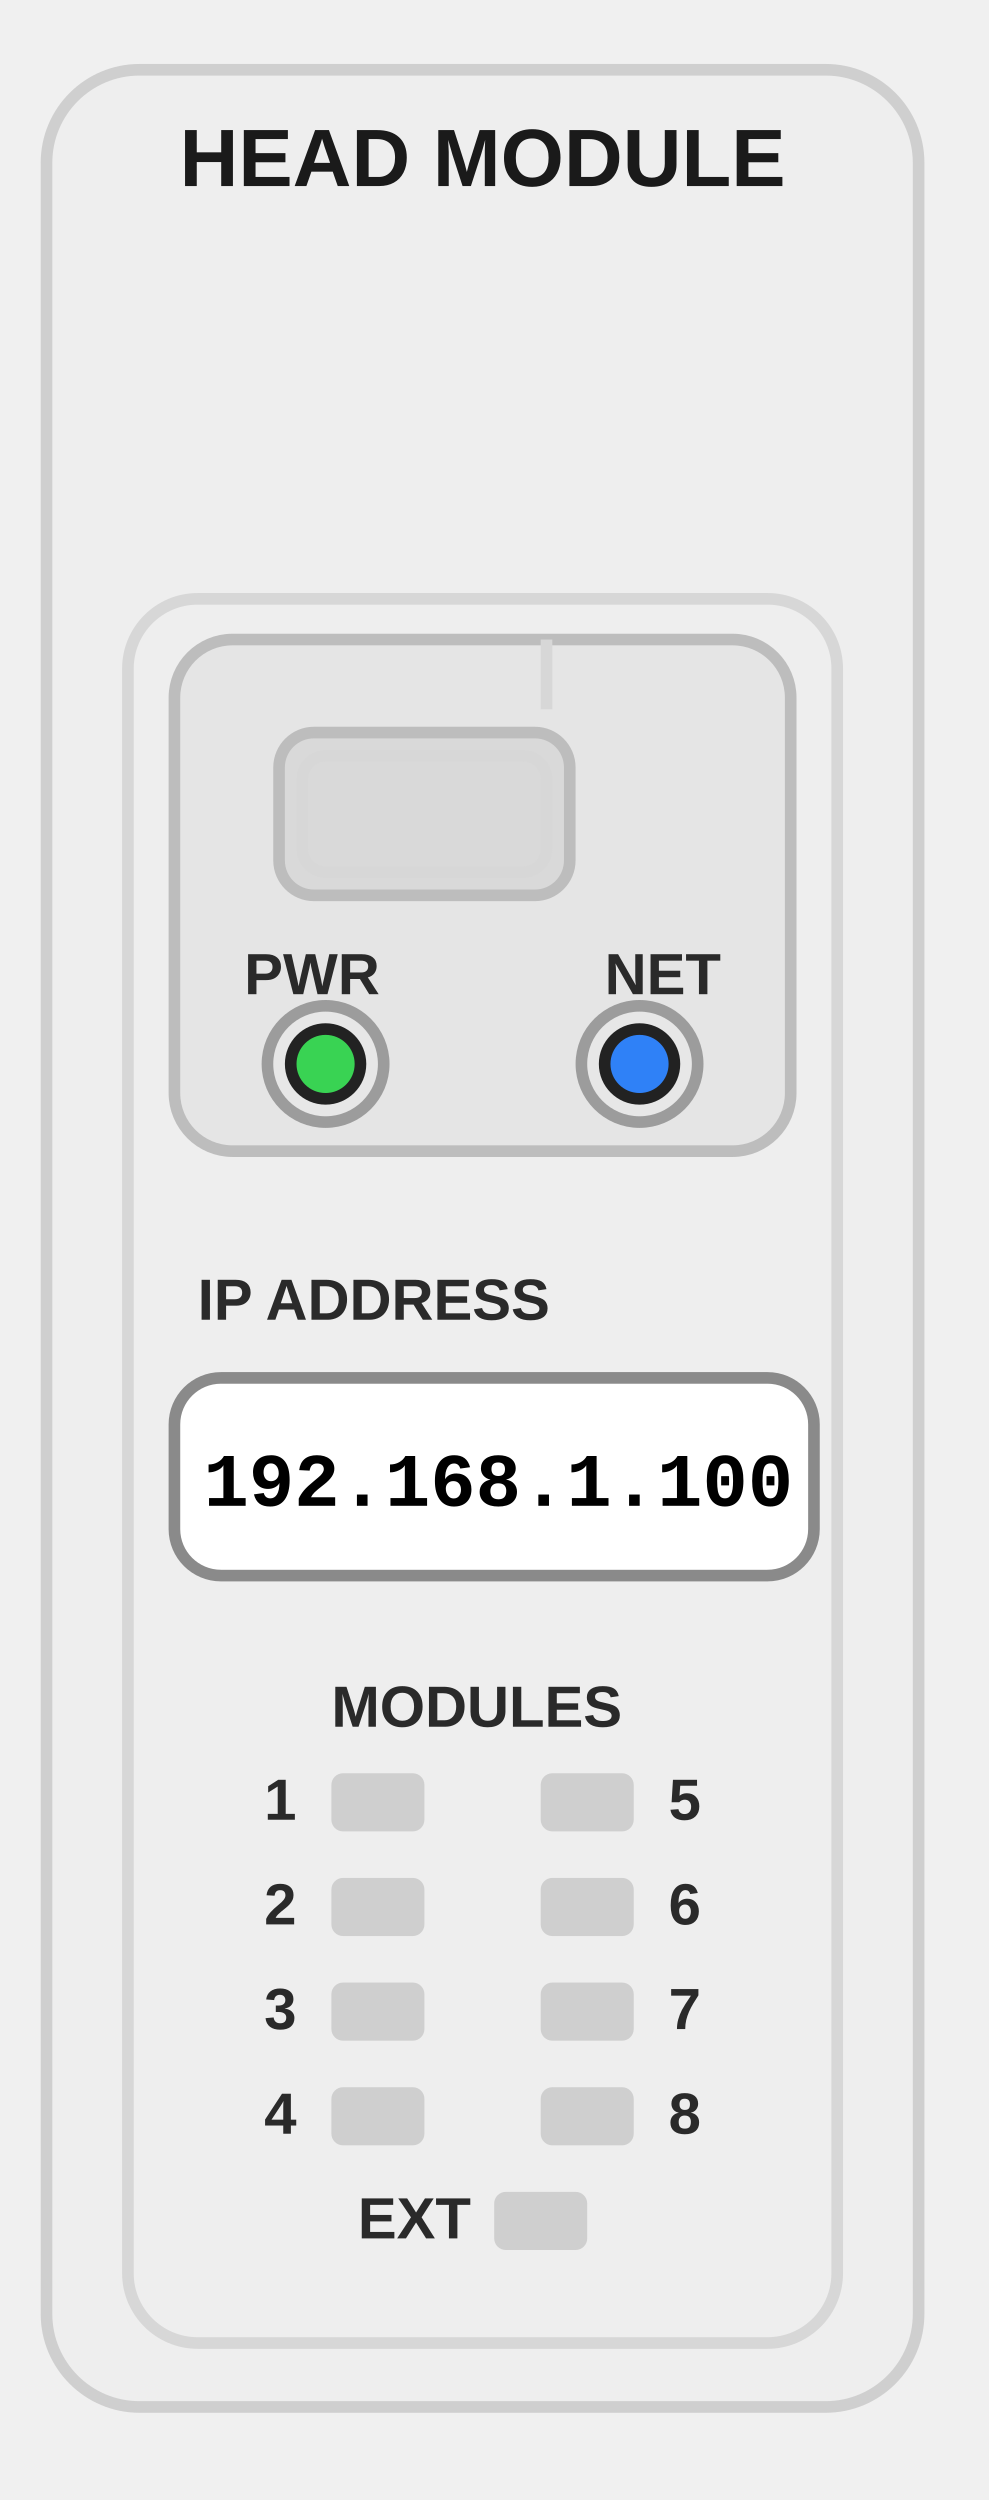
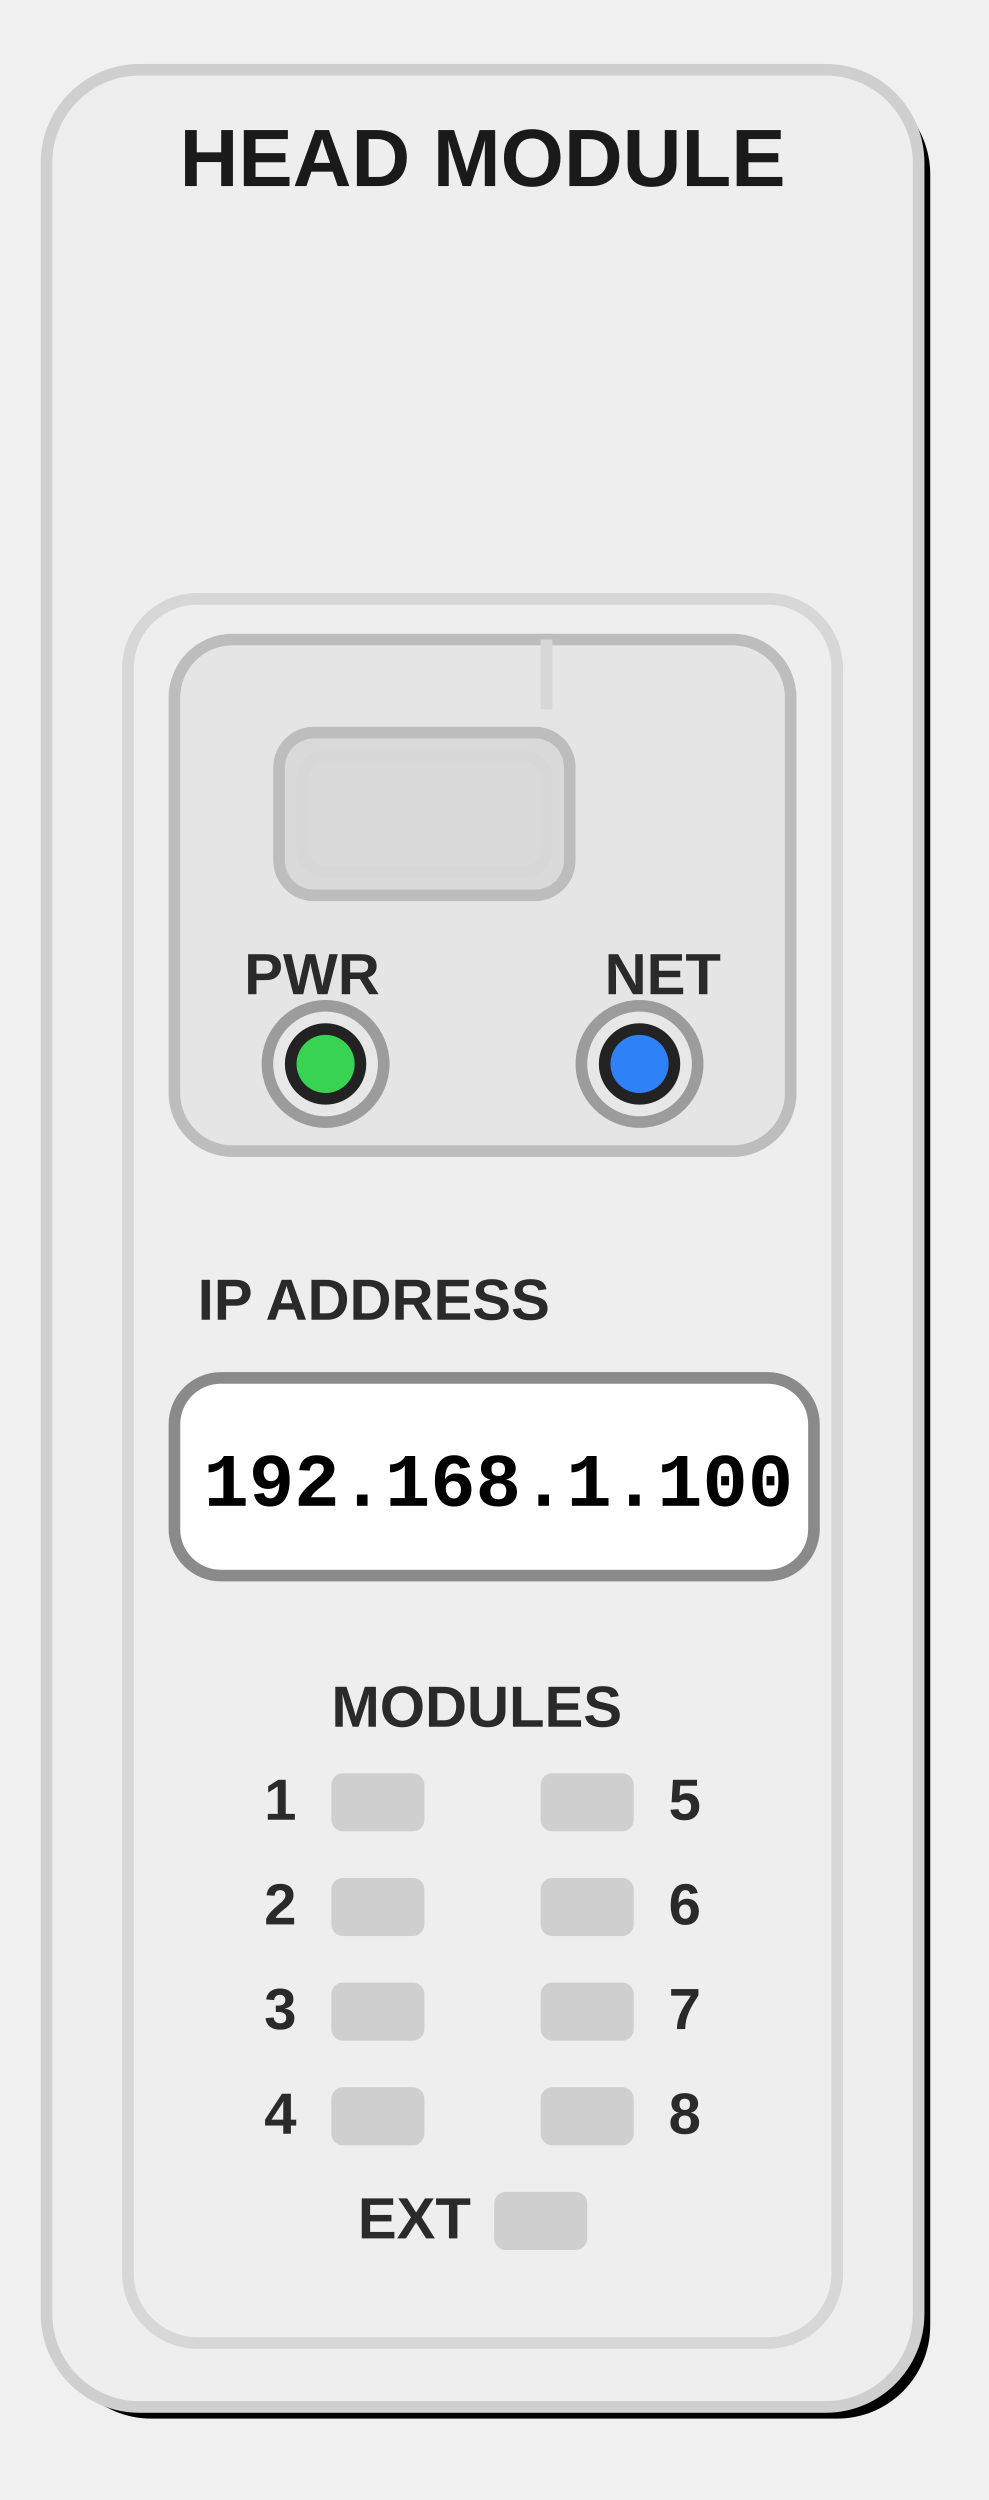
<svg xmlns="http://www.w3.org/2000/svg" width="170" height="430" viewBox="0 0 170 430">
  <defs>
    <style>
-       .shadow { fill:#000; opacity:0; }
+       .shadow { fill:#000; }
      .card { fill:#eeeeee; stroke:#cfcfcf; stroke-width:2; }
      .inner { fill:none; stroke:#d7d7d7; stroke-width:2; }
      .title { font-family:Arial,Helvetica,sans-serif; font-size:14px; font-weight:700; fill:#1a1a1a; }
      .label { font-family:Arial,Helvetica,sans-serif; font-size:10px; font-weight:700; fill:#2a2a2a; }

      .ledOuter { fill:#e7e7e7; stroke:#9c9c9c; stroke-width:2; }
      .ledPwr { fill:#39d353; stroke:#222; stroke-width:2; }
      .ledNet { fill:#2f81f7; stroke:#222; stroke-width:2; }

      .pi { fill:#e5e5e5; stroke:#bdbdbd; stroke-width:2; }
      .piWindow { fill:#d9d9d9; stroke:#bdbdbd; stroke-width:2; }

      .ipBox { fill:#ffffff; stroke:#8a8a8a; stroke-width:2; }
      .ipText {
        font-family:"Courier New",Courier,monospace;
        font-size:13px;
        font-weight:700;
        fill:#000000;
      }
      .hat-ind { rx:2; }
      .hat-off { fill:#cfcfcf; }
      .hat-a { fill:#ffd43b; }
      .hat-b { fill:#ff4d4f; }
      .hat-ab { fill:#39d353; }
    </style>
  </defs>
  <rect class="shadow" x="10" y="14" width="150" height="402" rx="16" />
  <rect class="card" x="8" y="12" width="150" height="402" rx="16" />
  <text class="title" x="83" y="32" text-anchor="middle">HEAD MODULE</text>
  <rect class="inner" x="22" y="103" width="122" height="300" rx="12" />
  <g transform="translate(30,110)">
    <rect class="pi" x="0" y="0" width="106" height="88" rx="10" />
    <path class="inner" d="M64,0 V12" />
    <rect class="piWindow" x="18" y="16" width="50" height="28" rx="6" />
    <rect class="inner" x="22" y="20" width="42" height="20" rx="4" />
    <text class="label" x="12" y="61">PWR</text>
    <circle class="ledOuter" cx="26" cy="73" r="10" />
    <circle id="led_pwr" class="ledPwr" cx="26" cy="73" r="6" />
    <text class="label" x="94" y="61" text-anchor="end">NET</text>
    <circle class="ledOuter" cx="80" cy="73" r="10" />
    <circle id="led_net" class="ledNet" cx="80" cy="73" r="6" />
  </g>
  <text class="label" x="34" y="227">IP ADDRESS</text>
  <rect class="ipBox" x="30" y="237" width="110" height="34" rx="8" />
  <text class="ipText" x="35" y="259" textLength="100" lengthAdjust="spacingAndGlyphs">192.168.1.100</text>
  <g id="hat_indicators" transform="translate(57,305)">
    <text class="label" x="0" y="-8">MODULES</text>
    <text class="label" x="-6" y="8" text-anchor="end">1</text>
    <rect id="hat_mod_1" class="hat-off" x="0" y="0" width="16" height="10" rx="2" />
    <text class="label" x="-6" y="26" text-anchor="end">2</text>
    <rect id="hat_mod_2" class="hat-off" x="0" y="18" width="16" height="10" rx="2" />
    <text class="label" x="-6" y="44" text-anchor="end">3</text>
    <rect id="hat_mod_3" class="hat-off" x="0" y="36" width="16" height="10" rx="2" />
    <text class="label" x="-6" y="62" text-anchor="end">4</text>
    <rect id="hat_mod_4" class="hat-off" x="0" y="54" width="16" height="10" rx="2" />
    <rect id="hat_mod_5" class="hat-off" x="36" y="0" width="16" height="10" rx="2" />
    <text class="label" x="58" y="8" text-anchor="start">5</text>
    <rect id="hat_mod_6" class="hat-off" x="36" y="18" width="16" height="10" rx="2" />
    <text class="label" x="58" y="26" text-anchor="start">6</text>
    <rect id="hat_mod_7" class="hat-off" x="36" y="36" width="16" height="10" rx="2" />
    <text class="label" x="58" y="44" text-anchor="start">7</text>
    <rect id="hat_mod_8" class="hat-off" x="36" y="54" width="16" height="10" rx="2" />
    <text class="label" x="58" y="62" text-anchor="start">8</text>
    <text class="label" x="24" y="80" text-anchor="end">EXT</text>
    <rect id="hat_ext" class="hat-off" x="28" y="72" width="16" height="10" rx="2" />
  </g>
</svg>
